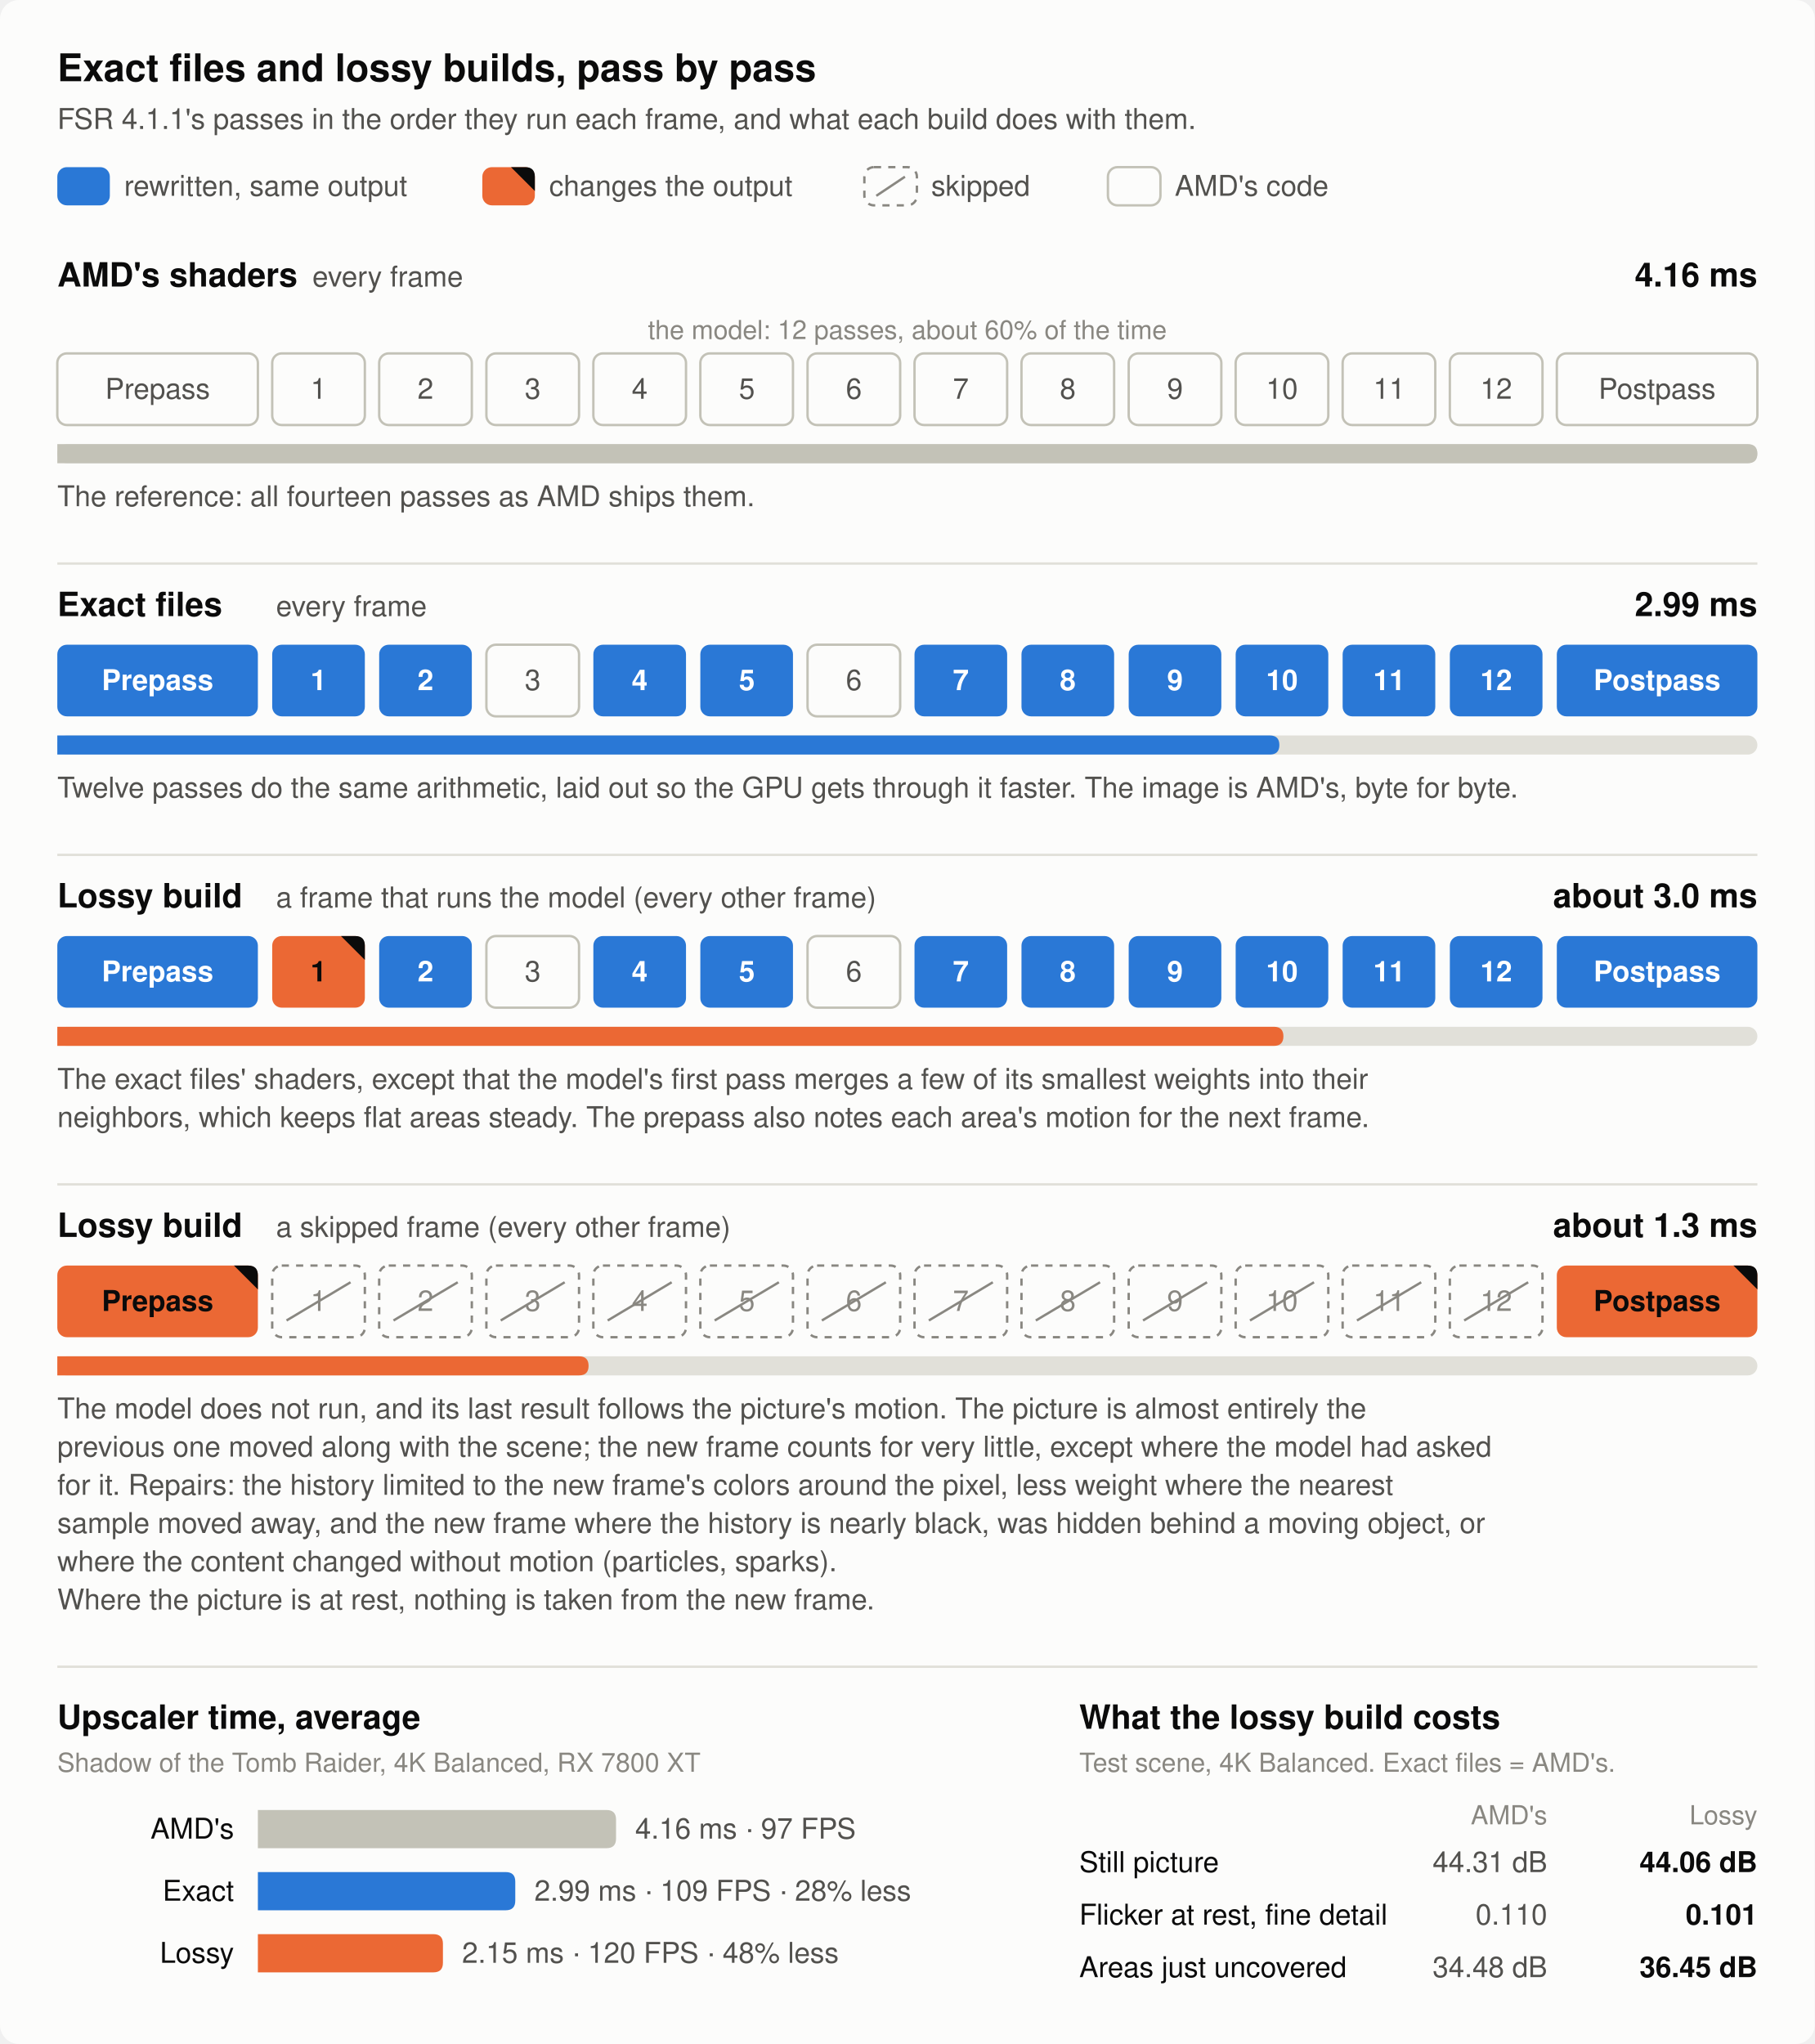
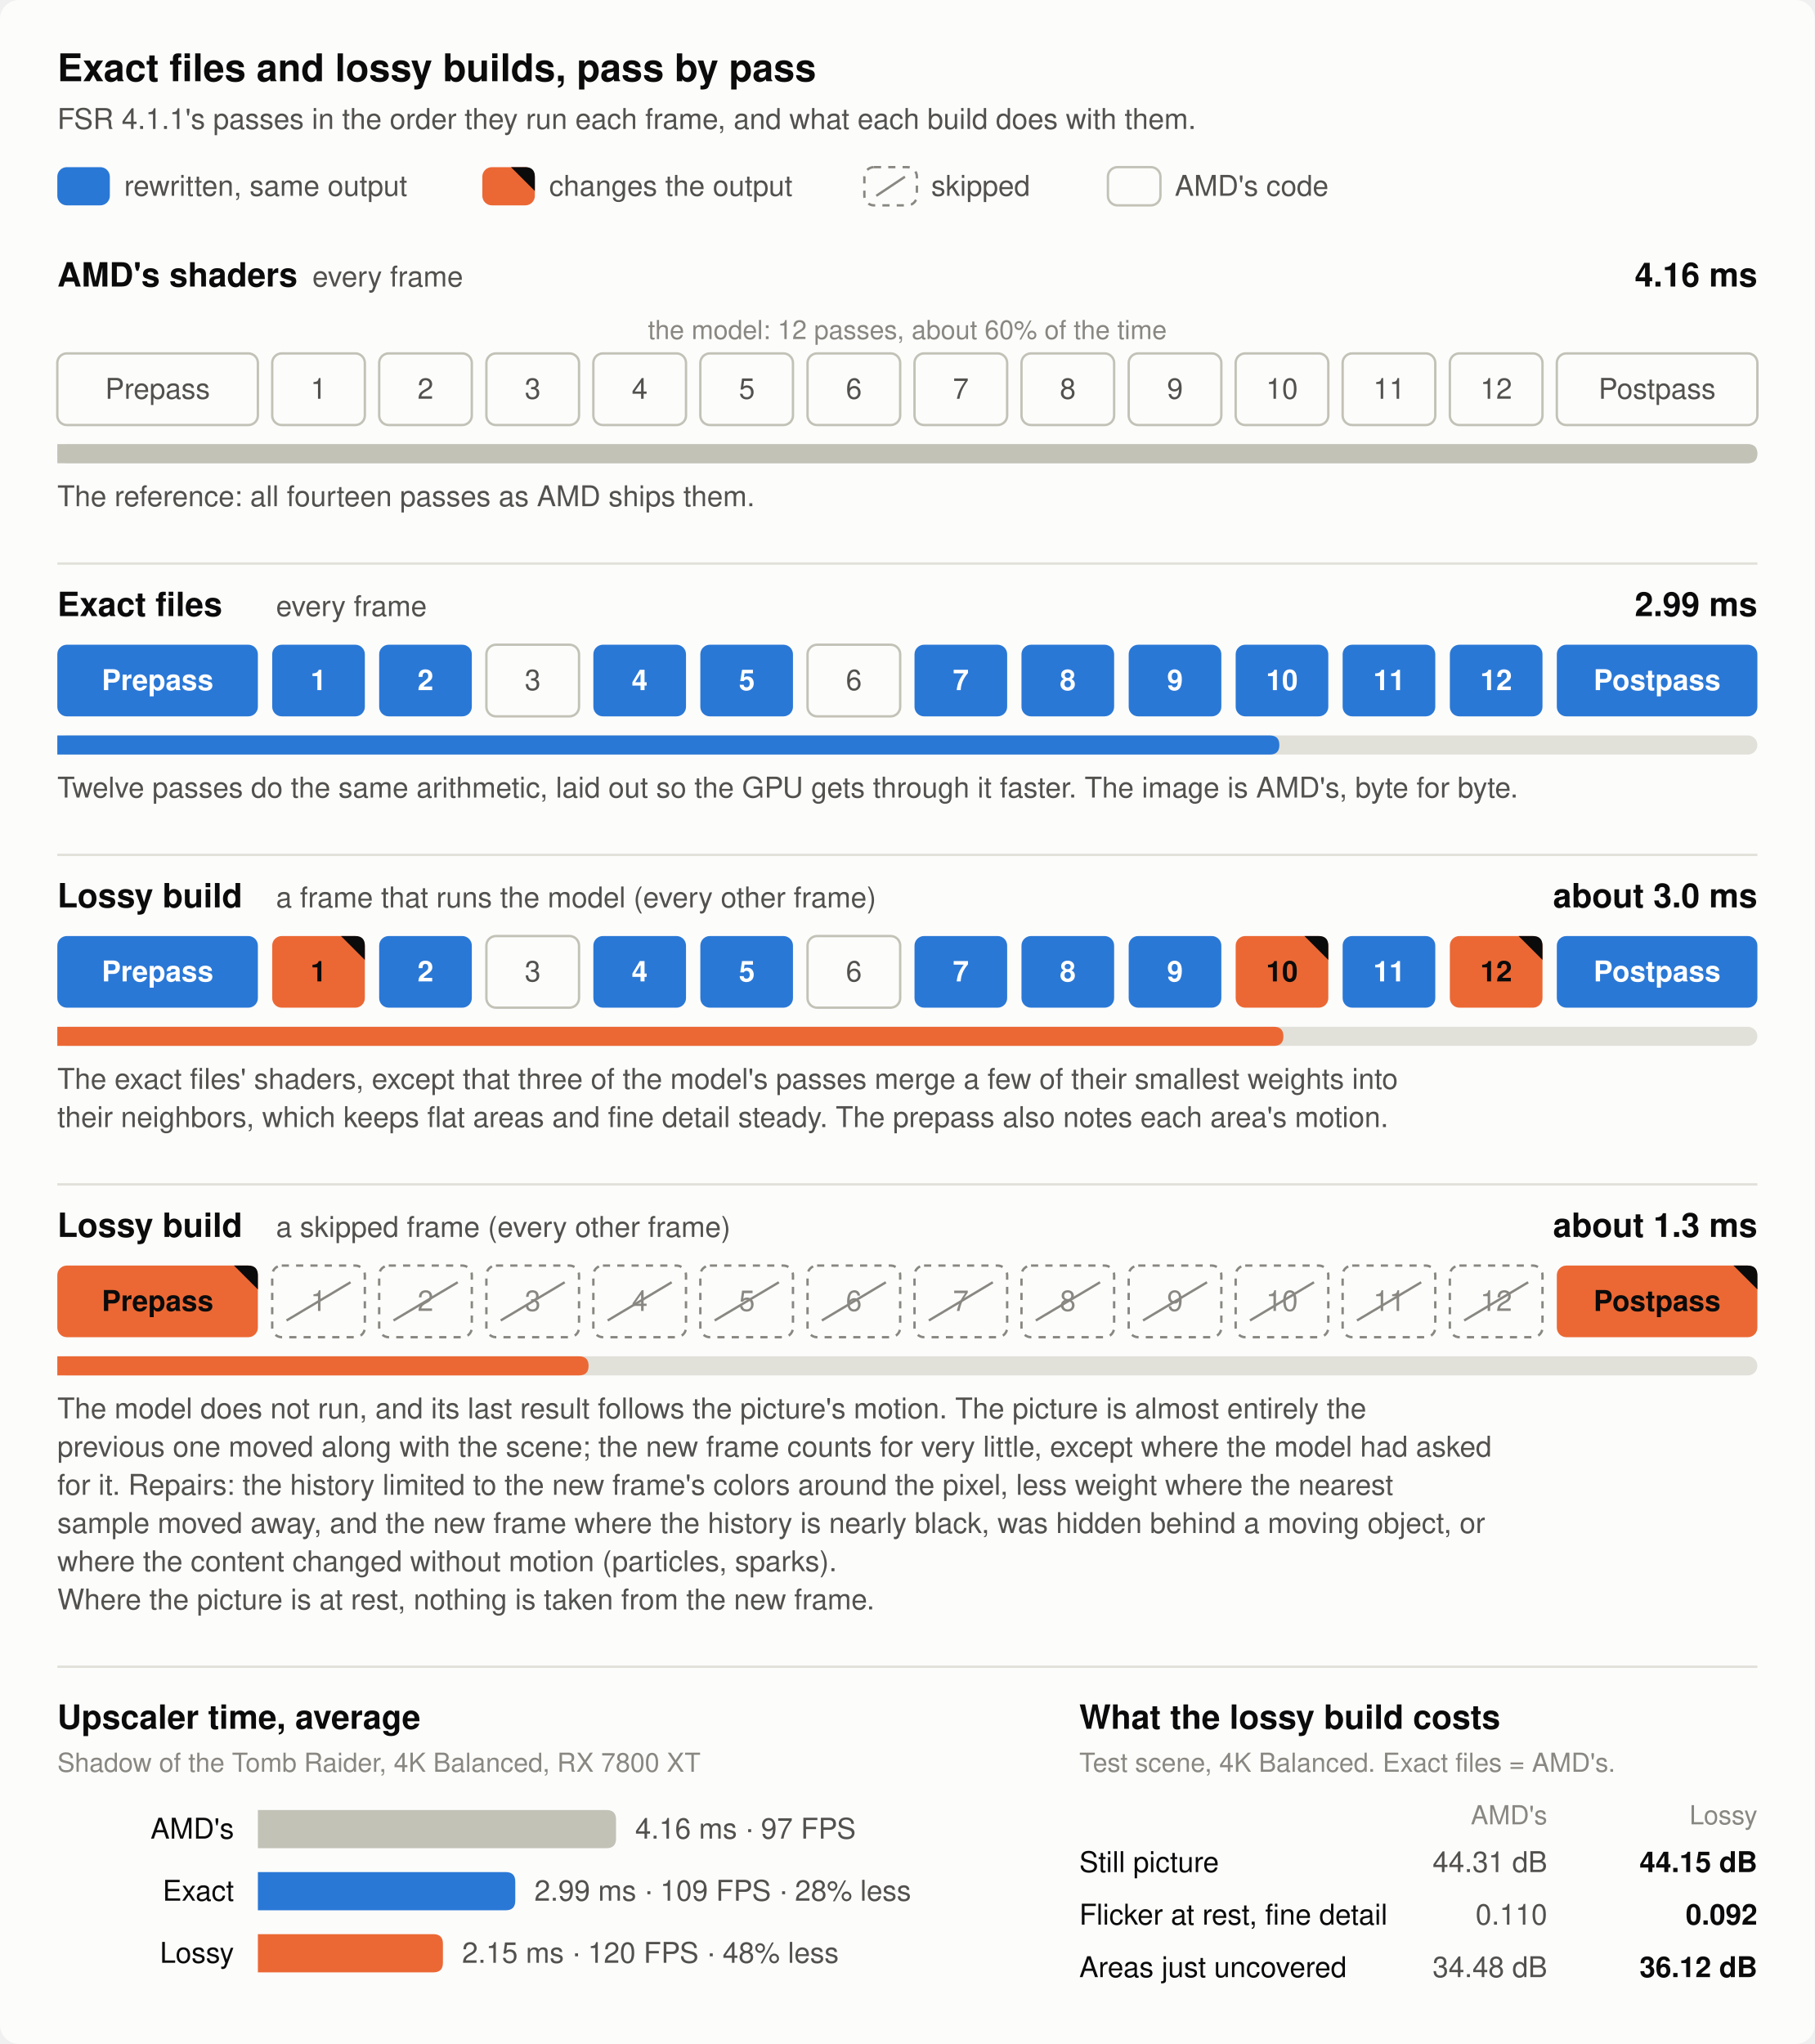
- <svg xmlns="http://www.w3.org/2000/svg" width="760" height="856" viewBox="0 0 760 856" role="img" aria-label="How the exact files and the lossy test builds differ from AMD's FSR 4.1.1 shaders, pass by pass. AMD's shaders: all fourteen passes unchanged, 4.16 ms per frame. Exact files: twelve passes rewritten with the same output (model passes 3 and 6 untouched), 2.99 ms, the image is AMD's byte for byte. Lossy build on a frame that runs the model: the same shaders as the exact files except model pass 1, which merges a few of its smallest weights and so changes the output slightly, about 3.0 ms. Lossy build on a skipped frame: all twelve model passes are skipped and the prepass and postpass show mostly the reprojected history, with the model's last result following the motion and four repairs, and nothing taken from the new frame where the picture is at rest unless its content changed, about 1.3 ms. The two kinds of frame alternate, 2.15 ms on average, 48% less than AMD's. Cost of the lossy build in a test scene at 4K Balanced: still picture 44.06 dB against 44.31, flicker on fine detail at rest 0.101 against 0.110, areas just uncovered by a moving object 36.45 dB against 34.48. Shadow of the Tomb Raider, 4K Balanced, Radeon RX 7800 XT.">
+ <svg xmlns="http://www.w3.org/2000/svg" width="760" height="856" viewBox="0 0 760 856" role="img" aria-label="How the exact files and the lossy test builds differ from AMD's FSR 4.1.1 shaders, pass by pass. AMD's shaders: all fourteen passes unchanged, 4.16 ms per frame. Exact files: twelve passes rewritten with the same output (model passes 3 and 6 untouched), 2.99 ms, the image is AMD's byte for byte. Lossy build on a frame that runs the model: the same shaders as the exact files except model passes 1, 10 and 12, which merge a few of their smallest weights and so change the output slightly, about 3.0 ms. Lossy build on a skipped frame: all twelve model passes are skipped and the prepass and postpass show mostly the reprojected history, with the model's last result following the motion and four repairs, and nothing taken from the new frame where the picture is at rest unless its content changed, about 1.3 ms. The two kinds of frame alternate, 2.15 ms on average, 48% less than AMD's. Cost of the lossy build in a test scene at 4K Balanced: still picture 44.15 dB against 44.31, flicker on fine detail at rest 0.092 against 0.110, areas just uncovered by a moving object 36.12 dB against 34.48. Shadow of the Tomb Raider, 4K Balanced, Radeon RX 7800 XT.">
  <rect width="760" height="856" rx="8" fill="#fcfcfb" />
  <text x="24.0" y="34.0" font-family="-apple-system, 'Segoe UI', Helvetica, Arial, sans-serif" font-size="16" font-weight="600" text-anchor="start" fill="#0b0b0b">Exact files and lossy builds, pass by pass</text>
  <text x="24.0" y="54.0" font-family="-apple-system, 'Segoe UI', Helvetica, Arial, sans-serif" font-size="12" text-anchor="start" fill="#52514e">FSR 4.1.1's passes in the order they run each frame, and what each build does with them.</text>
  <rect x="24.0" y="70" width="22.0" height="16" rx="4" fill="#2a78d6" />
  <text x="35.0" y="82.0" font-family="-apple-system, 'Segoe UI', Helvetica, Arial, sans-serif" font-size="12" font-weight="600" text-anchor="middle" fill="#ffffff" />
  <text x="52.0" y="82.0" font-family="-apple-system, 'Segoe UI', Helvetica, Arial, sans-serif" font-size="12" text-anchor="start" fill="#52514e">rewritten, same output</text>
  <rect x="202.0" y="70" width="22.0" height="16" rx="4" fill="#eb6834" />
  <text x="213.0" y="82.0" font-family="-apple-system, 'Segoe UI', Helvetica, Arial, sans-serif" font-size="12" font-weight="600" text-anchor="middle" fill="#0b0b0b" />
  <path d="M214.0,70 H220.0 Q224.0,70 224.0,74 V80 Z" fill="#0b0b0b" />
  <text x="230.0" y="82.0" font-family="-apple-system, 'Segoe UI', Helvetica, Arial, sans-serif" font-size="12" text-anchor="start" fill="#52514e">changes the output</text>
  <rect x="362.0" y="70" width="22.0" height="16" rx="4" fill="#fcfcfb" stroke="#898781" stroke-width="1" stroke-dasharray="3 3" />
  <line x1="367" y1="82" x2="379" y2="74" stroke="#898781" stroke-width="1" />
  <text x="390.0" y="82.0" font-family="-apple-system, 'Segoe UI', Helvetica, Arial, sans-serif" font-size="12" text-anchor="start" fill="#52514e">skipped</text>
  <rect x="464.0" y="70" width="22.0" height="16" rx="4" fill="#fcfcfb" stroke="#c3c2b7" stroke-width="1" />
  <text x="475.0" y="82.0" font-family="-apple-system, 'Segoe UI', Helvetica, Arial, sans-serif" font-size="12" text-anchor="middle" fill="#52514e" />
  <text x="492.0" y="82.0" font-family="-apple-system, 'Segoe UI', Helvetica, Arial, sans-serif" font-size="12" text-anchor="start" fill="#52514e">AMD's code</text>
  <text x="24.0" y="120.0" font-family="-apple-system, 'Segoe UI', Helvetica, Arial, sans-serif" font-size="14" font-weight="600" text-anchor="start" fill="#0b0b0b">AMD's shaders</text>
  <text x="130.8" y="120.0" font-family="-apple-system, 'Segoe UI', Helvetica, Arial, sans-serif" font-size="12" text-anchor="start" fill="#52514e">every frame</text>
  <text x="736.0" y="120.0" font-family="-apple-system, 'Segoe UI', Helvetica, Arial, sans-serif" font-size="14" font-weight="600" text-anchor="end" fill="#0b0b0b">4.16 ms</text>
  <rect x="24.0" y="148" width="84.0" height="30" rx="4" fill="#fcfcfb" stroke="#c3c2b7" stroke-width="1" />
  <text x="66.0" y="167.0" font-family="-apple-system, 'Segoe UI', Helvetica, Arial, sans-serif" font-size="12" text-anchor="middle" fill="#52514e">Prepass</text>
  <rect x="114.0" y="148" width="38.8" height="30" rx="4" fill="#fcfcfb" stroke="#c3c2b7" stroke-width="1" />
  <text x="133.4" y="167.0" font-family="-apple-system, 'Segoe UI', Helvetica, Arial, sans-serif" font-size="12" text-anchor="middle" fill="#52514e">1</text>
  <rect x="158.8" y="148" width="38.8" height="30" rx="4" fill="#fcfcfb" stroke="#c3c2b7" stroke-width="1" />
  <text x="178.2" y="167.0" font-family="-apple-system, 'Segoe UI', Helvetica, Arial, sans-serif" font-size="12" text-anchor="middle" fill="#52514e">2</text>
  <rect x="203.7" y="148" width="38.8" height="30" rx="4" fill="#fcfcfb" stroke="#c3c2b7" stroke-width="1" />
  <text x="223.1" y="167.0" font-family="-apple-system, 'Segoe UI', Helvetica, Arial, sans-serif" font-size="12" text-anchor="middle" fill="#52514e">3</text>
  <rect x="248.5" y="148" width="38.8" height="30" rx="4" fill="#fcfcfb" stroke="#c3c2b7" stroke-width="1" />
  <text x="267.9" y="167.0" font-family="-apple-system, 'Segoe UI', Helvetica, Arial, sans-serif" font-size="12" text-anchor="middle" fill="#52514e">4</text>
  <rect x="293.3" y="148" width="38.8" height="30" rx="4" fill="#fcfcfb" stroke="#c3c2b7" stroke-width="1" />
  <text x="312.8" y="167.0" font-family="-apple-system, 'Segoe UI', Helvetica, Arial, sans-serif" font-size="12" text-anchor="middle" fill="#52514e">5</text>
  <rect x="338.2" y="148" width="38.8" height="30" rx="4" fill="#fcfcfb" stroke="#c3c2b7" stroke-width="1" />
  <text x="357.6" y="167.0" font-family="-apple-system, 'Segoe UI', Helvetica, Arial, sans-serif" font-size="12" text-anchor="middle" fill="#52514e">6</text>
  <rect x="383.0" y="148" width="38.8" height="30" rx="4" fill="#fcfcfb" stroke="#c3c2b7" stroke-width="1" />
  <text x="402.4" y="167.0" font-family="-apple-system, 'Segoe UI', Helvetica, Arial, sans-serif" font-size="12" text-anchor="middle" fill="#52514e">7</text>
  <rect x="427.8" y="148" width="38.8" height="30" rx="4" fill="#fcfcfb" stroke="#c3c2b7" stroke-width="1" />
  <text x="447.2" y="167.0" font-family="-apple-system, 'Segoe UI', Helvetica, Arial, sans-serif" font-size="12" text-anchor="middle" fill="#52514e">8</text>
  <rect x="472.7" y="148" width="38.8" height="30" rx="4" fill="#fcfcfb" stroke="#c3c2b7" stroke-width="1" />
  <text x="492.1" y="167.0" font-family="-apple-system, 'Segoe UI', Helvetica, Arial, sans-serif" font-size="12" text-anchor="middle" fill="#52514e">9</text>
  <rect x="517.5" y="148" width="38.8" height="30" rx="4" fill="#fcfcfb" stroke="#c3c2b7" stroke-width="1" />
  <text x="536.9" y="167.0" font-family="-apple-system, 'Segoe UI', Helvetica, Arial, sans-serif" font-size="12" text-anchor="middle" fill="#52514e">10</text>
  <rect x="562.3" y="148" width="38.8" height="30" rx="4" fill="#fcfcfb" stroke="#c3c2b7" stroke-width="1" />
  <text x="581.8" y="167.0" font-family="-apple-system, 'Segoe UI', Helvetica, Arial, sans-serif" font-size="12" text-anchor="middle" fill="#52514e">11</text>
  <rect x="607.2" y="148" width="38.8" height="30" rx="4" fill="#fcfcfb" stroke="#c3c2b7" stroke-width="1" />
  <text x="626.6" y="167.0" font-family="-apple-system, 'Segoe UI', Helvetica, Arial, sans-serif" font-size="12" text-anchor="middle" fill="#52514e">12</text>
  <rect x="652.0" y="148" width="84.0" height="30" rx="4" fill="#fcfcfb" stroke="#c3c2b7" stroke-width="1" />
  <text x="694.0" y="167.0" font-family="-apple-system, 'Segoe UI', Helvetica, Arial, sans-serif" font-size="12" text-anchor="middle" fill="#52514e">Postpass</text>
  <text x="380.0" y="142.0" font-family="-apple-system, 'Segoe UI', Helvetica, Arial, sans-serif" font-size="11" text-anchor="middle" fill="#898781">the model: 12 passes, about 60% of the time</text>
  <rect x="24" y="186" width="712" height="8" rx="4" fill="#e1e0d9" />
  <path d="M24,186 H732.0 Q736.0,186 736.0,190 V190 Q736.0,194 732.0,194 H24 Z" fill="#c3c2b7" />
  <text x="24.0" y="212.0" font-family="-apple-system, 'Segoe UI', Helvetica, Arial, sans-serif" font-size="12" text-anchor="start" fill="#52514e">The reference: all fourteen passes as AMD ships them.</text>
  <line x1="24" y1="236" x2="736" y2="236" stroke="#e1e0d9" stroke-width="1" />
  <text x="24.0" y="258.0" font-family="-apple-system, 'Segoe UI', Helvetica, Arial, sans-serif" font-size="14" font-weight="600" text-anchor="start" fill="#0b0b0b">Exact files</text>
  <text x="115.6" y="258.0" font-family="-apple-system, 'Segoe UI', Helvetica, Arial, sans-serif" font-size="12" text-anchor="start" fill="#52514e">every frame</text>
  <text x="736.0" y="258.0" font-family="-apple-system, 'Segoe UI', Helvetica, Arial, sans-serif" font-size="14" font-weight="600" text-anchor="end" fill="#0b0b0b">2.99 ms</text>
  <rect x="24.0" y="270" width="84.0" height="30" rx="4" fill="#2a78d6" />
  <text x="66.0" y="289.0" font-family="-apple-system, 'Segoe UI', Helvetica, Arial, sans-serif" font-size="12" font-weight="600" text-anchor="middle" fill="#ffffff">Prepass</text>
  <rect x="114.0" y="270" width="38.8" height="30" rx="4" fill="#2a78d6" />
  <text x="133.4" y="289.0" font-family="-apple-system, 'Segoe UI', Helvetica, Arial, sans-serif" font-size="12" font-weight="600" text-anchor="middle" fill="#ffffff">1</text>
  <rect x="158.8" y="270" width="38.8" height="30" rx="4" fill="#2a78d6" />
  <text x="178.2" y="289.0" font-family="-apple-system, 'Segoe UI', Helvetica, Arial, sans-serif" font-size="12" font-weight="600" text-anchor="middle" fill="#ffffff">2</text>
  <rect x="203.7" y="270" width="38.8" height="30" rx="4" fill="#fcfcfb" stroke="#c3c2b7" stroke-width="1" />
  <text x="223.1" y="289.0" font-family="-apple-system, 'Segoe UI', Helvetica, Arial, sans-serif" font-size="12" text-anchor="middle" fill="#52514e">3</text>
  <rect x="248.5" y="270" width="38.8" height="30" rx="4" fill="#2a78d6" />
  <text x="267.9" y="289.0" font-family="-apple-system, 'Segoe UI', Helvetica, Arial, sans-serif" font-size="12" font-weight="600" text-anchor="middle" fill="#ffffff">4</text>
  <rect x="293.3" y="270" width="38.8" height="30" rx="4" fill="#2a78d6" />
  <text x="312.8" y="289.0" font-family="-apple-system, 'Segoe UI', Helvetica, Arial, sans-serif" font-size="12" font-weight="600" text-anchor="middle" fill="#ffffff">5</text>
  <rect x="338.2" y="270" width="38.8" height="30" rx="4" fill="#fcfcfb" stroke="#c3c2b7" stroke-width="1" />
  <text x="357.6" y="289.0" font-family="-apple-system, 'Segoe UI', Helvetica, Arial, sans-serif" font-size="12" text-anchor="middle" fill="#52514e">6</text>
  <rect x="383.0" y="270" width="38.8" height="30" rx="4" fill="#2a78d6" />
  <text x="402.4" y="289.0" font-family="-apple-system, 'Segoe UI', Helvetica, Arial, sans-serif" font-size="12" font-weight="600" text-anchor="middle" fill="#ffffff">7</text>
  <rect x="427.8" y="270" width="38.8" height="30" rx="4" fill="#2a78d6" />
  <text x="447.2" y="289.0" font-family="-apple-system, 'Segoe UI', Helvetica, Arial, sans-serif" font-size="12" font-weight="600" text-anchor="middle" fill="#ffffff">8</text>
  <rect x="472.7" y="270" width="38.8" height="30" rx="4" fill="#2a78d6" />
  <text x="492.1" y="289.0" font-family="-apple-system, 'Segoe UI', Helvetica, Arial, sans-serif" font-size="12" font-weight="600" text-anchor="middle" fill="#ffffff">9</text>
  <rect x="517.5" y="270" width="38.8" height="30" rx="4" fill="#2a78d6" />
  <text x="536.9" y="289.0" font-family="-apple-system, 'Segoe UI', Helvetica, Arial, sans-serif" font-size="12" font-weight="600" text-anchor="middle" fill="#ffffff">10</text>
  <rect x="562.3" y="270" width="38.8" height="30" rx="4" fill="#2a78d6" />
  <text x="581.8" y="289.0" font-family="-apple-system, 'Segoe UI', Helvetica, Arial, sans-serif" font-size="12" font-weight="600" text-anchor="middle" fill="#ffffff">11</text>
  <rect x="607.2" y="270" width="38.8" height="30" rx="4" fill="#2a78d6" />
  <text x="626.6" y="289.0" font-family="-apple-system, 'Segoe UI', Helvetica, Arial, sans-serif" font-size="12" font-weight="600" text-anchor="middle" fill="#ffffff">12</text>
  <rect x="652.0" y="270" width="84.0" height="30" rx="4" fill="#2a78d6" />
  <text x="694.0" y="289.0" font-family="-apple-system, 'Segoe UI', Helvetica, Arial, sans-serif" font-size="12" font-weight="600" text-anchor="middle" fill="#ffffff">Postpass</text>
  <rect x="24" y="308" width="712" height="8" rx="4" fill="#e1e0d9" />
  <path d="M24,308 H531.8 Q535.8,308 535.8,312 V312 Q535.8,316 531.8,316 H24 Z" fill="#2a78d6" />
  <text x="24.0" y="334.0" font-family="-apple-system, 'Segoe UI', Helvetica, Arial, sans-serif" font-size="12" text-anchor="start" fill="#52514e">Twelve passes do the same arithmetic, laid out so the GPU gets through it faster. The image is AMD's, byte for byte.</text>
  <line x1="24" y1="358" x2="736" y2="358" stroke="#e1e0d9" stroke-width="1" />
  <text x="24.0" y="380.0" font-family="-apple-system, 'Segoe UI', Helvetica, Arial, sans-serif" font-size="14" font-weight="600" text-anchor="start" fill="#0b0b0b">Lossy build</text>
  <text x="115.6" y="380.0" font-family="-apple-system, 'Segoe UI', Helvetica, Arial, sans-serif" font-size="12" text-anchor="start" fill="#52514e">a frame that runs the model (every other frame)</text>
  <text x="736.0" y="380.0" font-family="-apple-system, 'Segoe UI', Helvetica, Arial, sans-serif" font-size="14" font-weight="600" text-anchor="end" fill="#0b0b0b">about 3.0 ms</text>
  <rect x="24.0" y="392" width="84.0" height="30" rx="4" fill="#2a78d6" />
  <text x="66.0" y="411.0" font-family="-apple-system, 'Segoe UI', Helvetica, Arial, sans-serif" font-size="12" font-weight="600" text-anchor="middle" fill="#ffffff">Prepass</text>
  <rect x="114.0" y="392" width="38.8" height="30" rx="4" fill="#eb6834" />
  <text x="133.4" y="411.0" font-family="-apple-system, 'Segoe UI', Helvetica, Arial, sans-serif" font-size="12" font-weight="600" text-anchor="middle" fill="#0b0b0b">1</text>
  <path d="M142.8,392 H148.8 Q152.8,392 152.8,396 V402 Z" fill="#0b0b0b" />
  <rect x="158.8" y="392" width="38.8" height="30" rx="4" fill="#2a78d6" />
  <text x="178.2" y="411.0" font-family="-apple-system, 'Segoe UI', Helvetica, Arial, sans-serif" font-size="12" font-weight="600" text-anchor="middle" fill="#ffffff">2</text>
  <rect x="203.7" y="392" width="38.8" height="30" rx="4" fill="#fcfcfb" stroke="#c3c2b7" stroke-width="1" />
  <text x="223.1" y="411.0" font-family="-apple-system, 'Segoe UI', Helvetica, Arial, sans-serif" font-size="12" text-anchor="middle" fill="#52514e">3</text>
  <rect x="248.5" y="392" width="38.8" height="30" rx="4" fill="#2a78d6" />
  <text x="267.9" y="411.0" font-family="-apple-system, 'Segoe UI', Helvetica, Arial, sans-serif" font-size="12" font-weight="600" text-anchor="middle" fill="#ffffff">4</text>
  <rect x="293.3" y="392" width="38.8" height="30" rx="4" fill="#2a78d6" />
  <text x="312.8" y="411.0" font-family="-apple-system, 'Segoe UI', Helvetica, Arial, sans-serif" font-size="12" font-weight="600" text-anchor="middle" fill="#ffffff">5</text>
  <rect x="338.2" y="392" width="38.8" height="30" rx="4" fill="#fcfcfb" stroke="#c3c2b7" stroke-width="1" />
  <text x="357.6" y="411.0" font-family="-apple-system, 'Segoe UI', Helvetica, Arial, sans-serif" font-size="12" text-anchor="middle" fill="#52514e">6</text>
  <rect x="383.0" y="392" width="38.8" height="30" rx="4" fill="#2a78d6" />
  <text x="402.4" y="411.0" font-family="-apple-system, 'Segoe UI', Helvetica, Arial, sans-serif" font-size="12" font-weight="600" text-anchor="middle" fill="#ffffff">7</text>
  <rect x="427.8" y="392" width="38.8" height="30" rx="4" fill="#2a78d6" />
  <text x="447.2" y="411.0" font-family="-apple-system, 'Segoe UI', Helvetica, Arial, sans-serif" font-size="12" font-weight="600" text-anchor="middle" fill="#ffffff">8</text>
  <rect x="472.7" y="392" width="38.8" height="30" rx="4" fill="#2a78d6" />
  <text x="492.1" y="411.0" font-family="-apple-system, 'Segoe UI', Helvetica, Arial, sans-serif" font-size="12" font-weight="600" text-anchor="middle" fill="#ffffff">9</text>
-   <rect x="517.5" y="392" width="38.8" height="30" rx="4" fill="#2a78d6" />
-   <text x="536.9" y="411.0" font-family="-apple-system, 'Segoe UI', Helvetica, Arial, sans-serif" font-size="12" font-weight="600" text-anchor="middle" fill="#ffffff">10</text>
+   <rect x="517.5" y="392" width="38.8" height="30" rx="4" fill="#eb6834" />
+   <text x="536.9" y="411.0" font-family="-apple-system, 'Segoe UI', Helvetica, Arial, sans-serif" font-size="12" font-weight="600" text-anchor="middle" fill="#0b0b0b">10</text>
+   <path d="M546.3,392 H552.3 Q556.3,392 556.3,396 V402 Z" fill="#0b0b0b" />
  <rect x="562.3" y="392" width="38.8" height="30" rx="4" fill="#2a78d6" />
  <text x="581.8" y="411.0" font-family="-apple-system, 'Segoe UI', Helvetica, Arial, sans-serif" font-size="12" font-weight="600" text-anchor="middle" fill="#ffffff">11</text>
-   <rect x="607.2" y="392" width="38.8" height="30" rx="4" fill="#2a78d6" />
-   <text x="626.6" y="411.0" font-family="-apple-system, 'Segoe UI', Helvetica, Arial, sans-serif" font-size="12" font-weight="600" text-anchor="middle" fill="#ffffff">12</text>
+   <rect x="607.2" y="392" width="38.8" height="30" rx="4" fill="#eb6834" />
+   <text x="626.6" y="411.0" font-family="-apple-system, 'Segoe UI', Helvetica, Arial, sans-serif" font-size="12" font-weight="600" text-anchor="middle" fill="#0b0b0b">12</text>
+   <path d="M636.0,392 H642.0 Q646.0,392 646.0,396 V402 Z" fill="#0b0b0b" />
  <rect x="652.0" y="392" width="84.0" height="30" rx="4" fill="#2a78d6" />
  <text x="694.0" y="411.0" font-family="-apple-system, 'Segoe UI', Helvetica, Arial, sans-serif" font-size="12" font-weight="600" text-anchor="middle" fill="#ffffff">Postpass</text>
  <rect x="24" y="430" width="712" height="8" rx="4" fill="#e1e0d9" />
  <path d="M24,430 H533.5 Q537.5,430 537.5,434 V434 Q537.5,438 533.5,438 H24 Z" fill="#eb6834" />
-   <text x="24.0" y="456.0" font-family="-apple-system, 'Segoe UI', Helvetica, Arial, sans-serif" font-size="12" text-anchor="start" fill="#52514e">The exact files' shaders, except that the model's first pass merges a few of its smallest weights into their</text>
-   <text x="24.0" y="472.0" font-family="-apple-system, 'Segoe UI', Helvetica, Arial, sans-serif" font-size="12" text-anchor="start" fill="#52514e">neighbors, which keeps flat areas steady. The prepass also notes each area's motion for the next frame.</text>
+   <text x="24.0" y="456.0" font-family="-apple-system, 'Segoe UI', Helvetica, Arial, sans-serif" font-size="12" text-anchor="start" fill="#52514e">The exact files' shaders, except that three of the model's passes merge a few of their smallest weights into</text>
+   <text x="24.0" y="472.0" font-family="-apple-system, 'Segoe UI', Helvetica, Arial, sans-serif" font-size="12" text-anchor="start" fill="#52514e">their neighbors, which keeps flat areas and fine detail steady. The prepass also notes each area's motion.</text>
  <line x1="24" y1="496" x2="736" y2="496" stroke="#e1e0d9" stroke-width="1" />
  <text x="24.0" y="518.0" font-family="-apple-system, 'Segoe UI', Helvetica, Arial, sans-serif" font-size="14" font-weight="600" text-anchor="start" fill="#0b0b0b">Lossy build</text>
  <text x="115.6" y="518.0" font-family="-apple-system, 'Segoe UI', Helvetica, Arial, sans-serif" font-size="12" text-anchor="start" fill="#52514e">a skipped frame (every other frame)</text>
  <text x="736.0" y="518.0" font-family="-apple-system, 'Segoe UI', Helvetica, Arial, sans-serif" font-size="14" font-weight="600" text-anchor="end" fill="#0b0b0b">about 1.3 ms</text>
  <rect x="24.0" y="530" width="84.0" height="30" rx="4" fill="#eb6834" />
  <text x="66.0" y="549.0" font-family="-apple-system, 'Segoe UI', Helvetica, Arial, sans-serif" font-size="12" font-weight="600" text-anchor="middle" fill="#0b0b0b">Prepass</text>
  <path d="M98.0,530 H104.0 Q108.0,530 108.0,534 V540 Z" fill="#0b0b0b" />
  <rect x="114.0" y="530" width="38.8" height="30" rx="4" fill="#fcfcfb" stroke="#898781" stroke-width="1" stroke-dasharray="3 3" />
  <text x="133.4" y="549.0" font-family="-apple-system, 'Segoe UI', Helvetica, Arial, sans-serif" font-size="12" text-anchor="middle" fill="#898781">1</text>
  <line x1="120.0" y1="553" x2="146.8" y2="537" stroke="#898781" stroke-width="1" />
  <rect x="158.8" y="530" width="38.8" height="30" rx="4" fill="#fcfcfb" stroke="#898781" stroke-width="1" stroke-dasharray="3 3" />
  <text x="178.2" y="549.0" font-family="-apple-system, 'Segoe UI', Helvetica, Arial, sans-serif" font-size="12" text-anchor="middle" fill="#898781">2</text>
  <line x1="164.8" y1="553" x2="191.7" y2="537" stroke="#898781" stroke-width="1" />
  <rect x="203.7" y="530" width="38.8" height="30" rx="4" fill="#fcfcfb" stroke="#898781" stroke-width="1" stroke-dasharray="3 3" />
  <text x="223.1" y="549.0" font-family="-apple-system, 'Segoe UI', Helvetica, Arial, sans-serif" font-size="12" text-anchor="middle" fill="#898781">3</text>
  <line x1="209.7" y1="553" x2="236.5" y2="537" stroke="#898781" stroke-width="1" />
  <rect x="248.5" y="530" width="38.8" height="30" rx="4" fill="#fcfcfb" stroke="#898781" stroke-width="1" stroke-dasharray="3 3" />
  <text x="267.9" y="549.0" font-family="-apple-system, 'Segoe UI', Helvetica, Arial, sans-serif" font-size="12" text-anchor="middle" fill="#898781">4</text>
  <line x1="254.5" y1="553" x2="281.3" y2="537" stroke="#898781" stroke-width="1" />
  <rect x="293.3" y="530" width="38.8" height="30" rx="4" fill="#fcfcfb" stroke="#898781" stroke-width="1" stroke-dasharray="3 3" />
  <text x="312.8" y="549.0" font-family="-apple-system, 'Segoe UI', Helvetica, Arial, sans-serif" font-size="12" text-anchor="middle" fill="#898781">5</text>
  <line x1="299.3" y1="553" x2="326.2" y2="537" stroke="#898781" stroke-width="1" />
  <rect x="338.2" y="530" width="38.8" height="30" rx="4" fill="#fcfcfb" stroke="#898781" stroke-width="1" stroke-dasharray="3 3" />
  <text x="357.6" y="549.0" font-family="-apple-system, 'Segoe UI', Helvetica, Arial, sans-serif" font-size="12" text-anchor="middle" fill="#898781">6</text>
  <line x1="344.2" y1="553" x2="371.0" y2="537" stroke="#898781" stroke-width="1" />
  <rect x="383.0" y="530" width="38.8" height="30" rx="4" fill="#fcfcfb" stroke="#898781" stroke-width="1" stroke-dasharray="3 3" />
  <text x="402.4" y="549.0" font-family="-apple-system, 'Segoe UI', Helvetica, Arial, sans-serif" font-size="12" text-anchor="middle" fill="#898781">7</text>
  <line x1="389.0" y1="553" x2="415.8" y2="537" stroke="#898781" stroke-width="1" />
  <rect x="427.8" y="530" width="38.8" height="30" rx="4" fill="#fcfcfb" stroke="#898781" stroke-width="1" stroke-dasharray="3 3" />
  <text x="447.2" y="549.0" font-family="-apple-system, 'Segoe UI', Helvetica, Arial, sans-serif" font-size="12" text-anchor="middle" fill="#898781">8</text>
  <line x1="433.8" y1="553" x2="460.7" y2="537" stroke="#898781" stroke-width="1" />
  <rect x="472.7" y="530" width="38.8" height="30" rx="4" fill="#fcfcfb" stroke="#898781" stroke-width="1" stroke-dasharray="3 3" />
  <text x="492.1" y="549.0" font-family="-apple-system, 'Segoe UI', Helvetica, Arial, sans-serif" font-size="12" text-anchor="middle" fill="#898781">9</text>
  <line x1="478.7" y1="553" x2="505.5" y2="537" stroke="#898781" stroke-width="1" />
  <rect x="517.5" y="530" width="38.8" height="30" rx="4" fill="#fcfcfb" stroke="#898781" stroke-width="1" stroke-dasharray="3 3" />
  <text x="536.9" y="549.0" font-family="-apple-system, 'Segoe UI', Helvetica, Arial, sans-serif" font-size="12" text-anchor="middle" fill="#898781">10</text>
  <line x1="523.5" y1="553" x2="550.3" y2="537" stroke="#898781" stroke-width="1" />
  <rect x="562.3" y="530" width="38.8" height="30" rx="4" fill="#fcfcfb" stroke="#898781" stroke-width="1" stroke-dasharray="3 3" />
  <text x="581.8" y="549.0" font-family="-apple-system, 'Segoe UI', Helvetica, Arial, sans-serif" font-size="12" text-anchor="middle" fill="#898781">11</text>
  <line x1="568.3" y1="553" x2="595.2" y2="537" stroke="#898781" stroke-width="1" />
  <rect x="607.2" y="530" width="38.8" height="30" rx="4" fill="#fcfcfb" stroke="#898781" stroke-width="1" stroke-dasharray="3 3" />
  <text x="626.6" y="549.0" font-family="-apple-system, 'Segoe UI', Helvetica, Arial, sans-serif" font-size="12" text-anchor="middle" fill="#898781">12</text>
  <line x1="613.2" y1="553" x2="640.0" y2="537" stroke="#898781" stroke-width="1" />
  <rect x="652.0" y="530" width="84.0" height="30" rx="4" fill="#eb6834" />
  <text x="694.0" y="549.0" font-family="-apple-system, 'Segoe UI', Helvetica, Arial, sans-serif" font-size="12" font-weight="600" text-anchor="middle" fill="#0b0b0b">Postpass</text>
  <path d="M726.0,530 H732.0 Q736.0,530 736.0,534 V540 Z" fill="#0b0b0b" />
  <rect x="24" y="568" width="712" height="8" rx="4" fill="#e1e0d9" />
  <path d="M24,568 H242.5 Q246.5,568 246.5,572 V572 Q246.5,576 242.5,576 H24 Z" fill="#eb6834" />
  <text x="24.0" y="594.0" font-family="-apple-system, 'Segoe UI', Helvetica, Arial, sans-serif" font-size="12" text-anchor="start" fill="#52514e">The model does not run, and its last result follows the picture's motion. The picture is almost entirely the</text>
  <text x="24.0" y="610.0" font-family="-apple-system, 'Segoe UI', Helvetica, Arial, sans-serif" font-size="12" text-anchor="start" fill="#52514e">previous one moved along with the scene; the new frame counts for very little, except where the model had asked</text>
  <text x="24.0" y="626.0" font-family="-apple-system, 'Segoe UI', Helvetica, Arial, sans-serif" font-size="12" text-anchor="start" fill="#52514e">for it. Repairs: the history limited to the new frame's colors around the pixel, less weight where the nearest</text>
  <text x="24.0" y="642.0" font-family="-apple-system, 'Segoe UI', Helvetica, Arial, sans-serif" font-size="12" text-anchor="start" fill="#52514e">sample moved away, and the new frame where the history is nearly black, was hidden behind a moving object, or</text>
  <text x="24.0" y="658.0" font-family="-apple-system, 'Segoe UI', Helvetica, Arial, sans-serif" font-size="12" text-anchor="start" fill="#52514e">where the content changed without motion (particles, sparks).</text>
  <text x="24.0" y="674.0" font-family="-apple-system, 'Segoe UI', Helvetica, Arial, sans-serif" font-size="12" text-anchor="start" fill="#52514e">Where the picture is at rest, nothing is taken from the new frame.</text>
  <line x1="24" y1="698" x2="736" y2="698" stroke="#e1e0d9" stroke-width="1" />
  <text x="24.0" y="724.0" font-family="-apple-system, 'Segoe UI', Helvetica, Arial, sans-serif" font-size="14" font-weight="600" text-anchor="start" fill="#0b0b0b">Upscaler time, average</text>
  <text x="24.0" y="742.0" font-family="-apple-system, 'Segoe UI', Helvetica, Arial, sans-serif" font-size="11" text-anchor="start" fill="#898781">Shadow of the Tomb Raider, 4K Balanced, RX 7800 XT</text>
  <text x="98.0" y="770.0" font-family="-apple-system, 'Segoe UI', Helvetica, Arial, sans-serif" font-size="12" text-anchor="end" fill="#0b0b0b">AMD's</text>
  <path d="M108,758 H254.0 Q258.0,758 258.0,762 V770 Q258.0,774 254.0,774 H108 Z" fill="#c3c2b7" />
  <text x="266.0" y="770.0" font-family="-apple-system, 'Segoe UI', Helvetica, Arial, sans-serif" font-size="12" text-anchor="start" fill="#52514e">4.16 ms  ·  97 FPS</text>
  <text x="98.0" y="796.0" font-family="-apple-system, 'Segoe UI', Helvetica, Arial, sans-serif" font-size="12" text-anchor="end" fill="#0b0b0b">Exact</text>
  <path d="M108,784 H211.8 Q215.8,784 215.8,788 V796 Q215.8,800 211.8,800 H108 Z" fill="#2a78d6" />
  <text x="223.8" y="796.0" font-family="-apple-system, 'Segoe UI', Helvetica, Arial, sans-serif" font-size="12" text-anchor="start" fill="#52514e">2.99 ms  ·  109 FPS  ·  28% less</text>
  <text x="98.0" y="822.0" font-family="-apple-system, 'Segoe UI', Helvetica, Arial, sans-serif" font-size="12" text-anchor="end" fill="#0b0b0b">Lossy</text>
  <path d="M108,810 H181.5 Q185.5,810 185.5,814 V822 Q185.5,826 181.5,826 H108 Z" fill="#eb6834" />
  <text x="193.5" y="822.0" font-family="-apple-system, 'Segoe UI', Helvetica, Arial, sans-serif" font-size="12" text-anchor="start" fill="#52514e">2.15 ms  ·  120 FPS  ·  48% less</text>
  <text x="452.0" y="724.0" font-family="-apple-system, 'Segoe UI', Helvetica, Arial, sans-serif" font-size="14" font-weight="600" text-anchor="start" fill="#0b0b0b">What the lossy build costs</text>
  <text x="452.0" y="742.0" font-family="-apple-system, 'Segoe UI', Helvetica, Arial, sans-serif" font-size="11" text-anchor="start" fill="#898781">Test scene, 4K Balanced. Exact files = AMD's.</text>
  <text x="648.0" y="764.0" font-family="-apple-system, 'Segoe UI', Helvetica, Arial, sans-serif" font-size="11" text-anchor="end" fill="#898781">AMD's</text>
  <text x="736.0" y="764.0" font-family="-apple-system, 'Segoe UI', Helvetica, Arial, sans-serif" font-size="11" text-anchor="end" fill="#898781">Lossy</text>
  <text x="452.0" y="784.0" font-family="-apple-system, 'Segoe UI', Helvetica, Arial, sans-serif" font-size="12" text-anchor="start" fill="#0b0b0b">Still picture</text>
  <text x="648.0" y="784.0" font-family="-apple-system, 'Segoe UI', Helvetica, Arial, sans-serif" font-size="12" text-anchor="end" fill="#52514e">44.31 dB</text>
-   <text x="736.0" y="784.0" font-family="-apple-system, 'Segoe UI', Helvetica, Arial, sans-serif" font-size="12" font-weight="600" text-anchor="end" fill="#0b0b0b">44.06 dB</text>
+   <text x="736.0" y="784.0" font-family="-apple-system, 'Segoe UI', Helvetica, Arial, sans-serif" font-size="12" font-weight="600" text-anchor="end" fill="#0b0b0b">44.15 dB</text>
  <text x="452.0" y="806.0" font-family="-apple-system, 'Segoe UI', Helvetica, Arial, sans-serif" font-size="12" text-anchor="start" fill="#0b0b0b">Flicker at rest, fine detail</text>
  <text x="648.0" y="806.0" font-family="-apple-system, 'Segoe UI', Helvetica, Arial, sans-serif" font-size="12" text-anchor="end" fill="#52514e">0.110</text>
-   <text x="736.0" y="806.0" font-family="-apple-system, 'Segoe UI', Helvetica, Arial, sans-serif" font-size="12" font-weight="600" text-anchor="end" fill="#0b0b0b">0.101</text>
+   <text x="736.0" y="806.0" font-family="-apple-system, 'Segoe UI', Helvetica, Arial, sans-serif" font-size="12" font-weight="600" text-anchor="end" fill="#0b0b0b">0.092</text>
  <text x="452.0" y="828.0" font-family="-apple-system, 'Segoe UI', Helvetica, Arial, sans-serif" font-size="12" text-anchor="start" fill="#0b0b0b">Areas just uncovered</text>
  <text x="648.0" y="828.0" font-family="-apple-system, 'Segoe UI', Helvetica, Arial, sans-serif" font-size="12" text-anchor="end" fill="#52514e">34.48 dB</text>
-   <text x="736.0" y="828.0" font-family="-apple-system, 'Segoe UI', Helvetica, Arial, sans-serif" font-size="12" font-weight="600" text-anchor="end" fill="#0b0b0b">36.45 dB</text>
+   <text x="736.0" y="828.0" font-family="-apple-system, 'Segoe UI', Helvetica, Arial, sans-serif" font-size="12" font-weight="600" text-anchor="end" fill="#0b0b0b">36.12 dB</text>
</svg>
